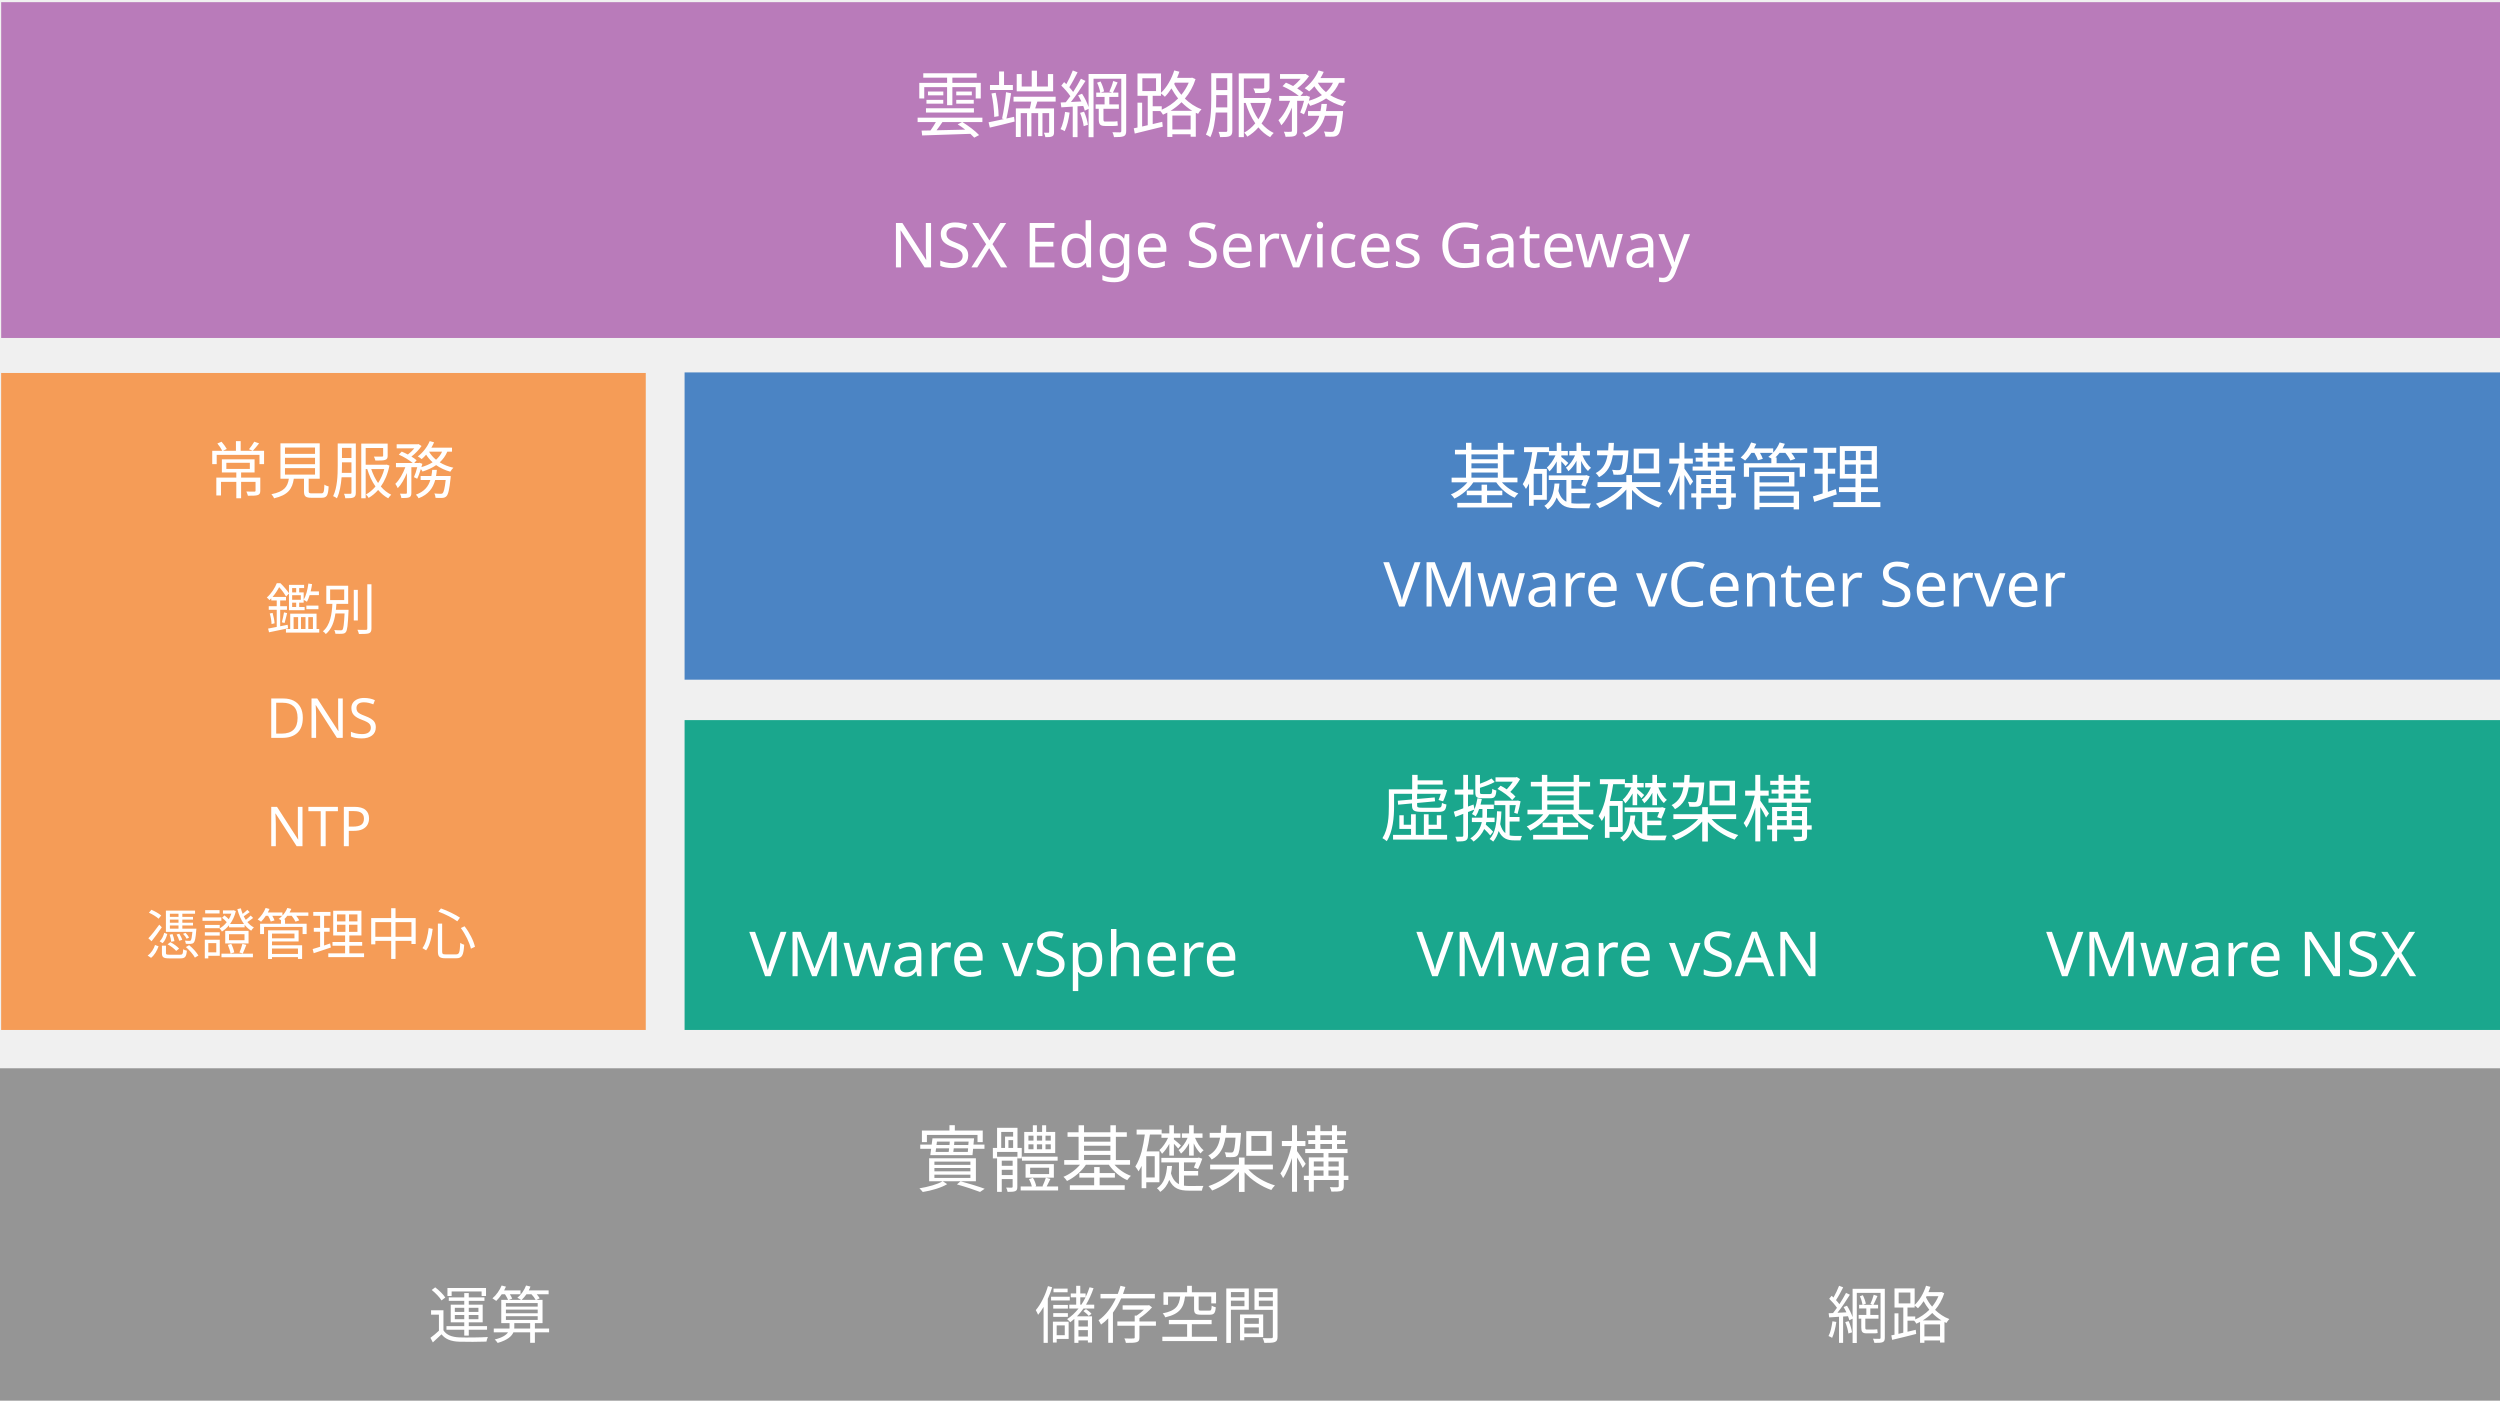
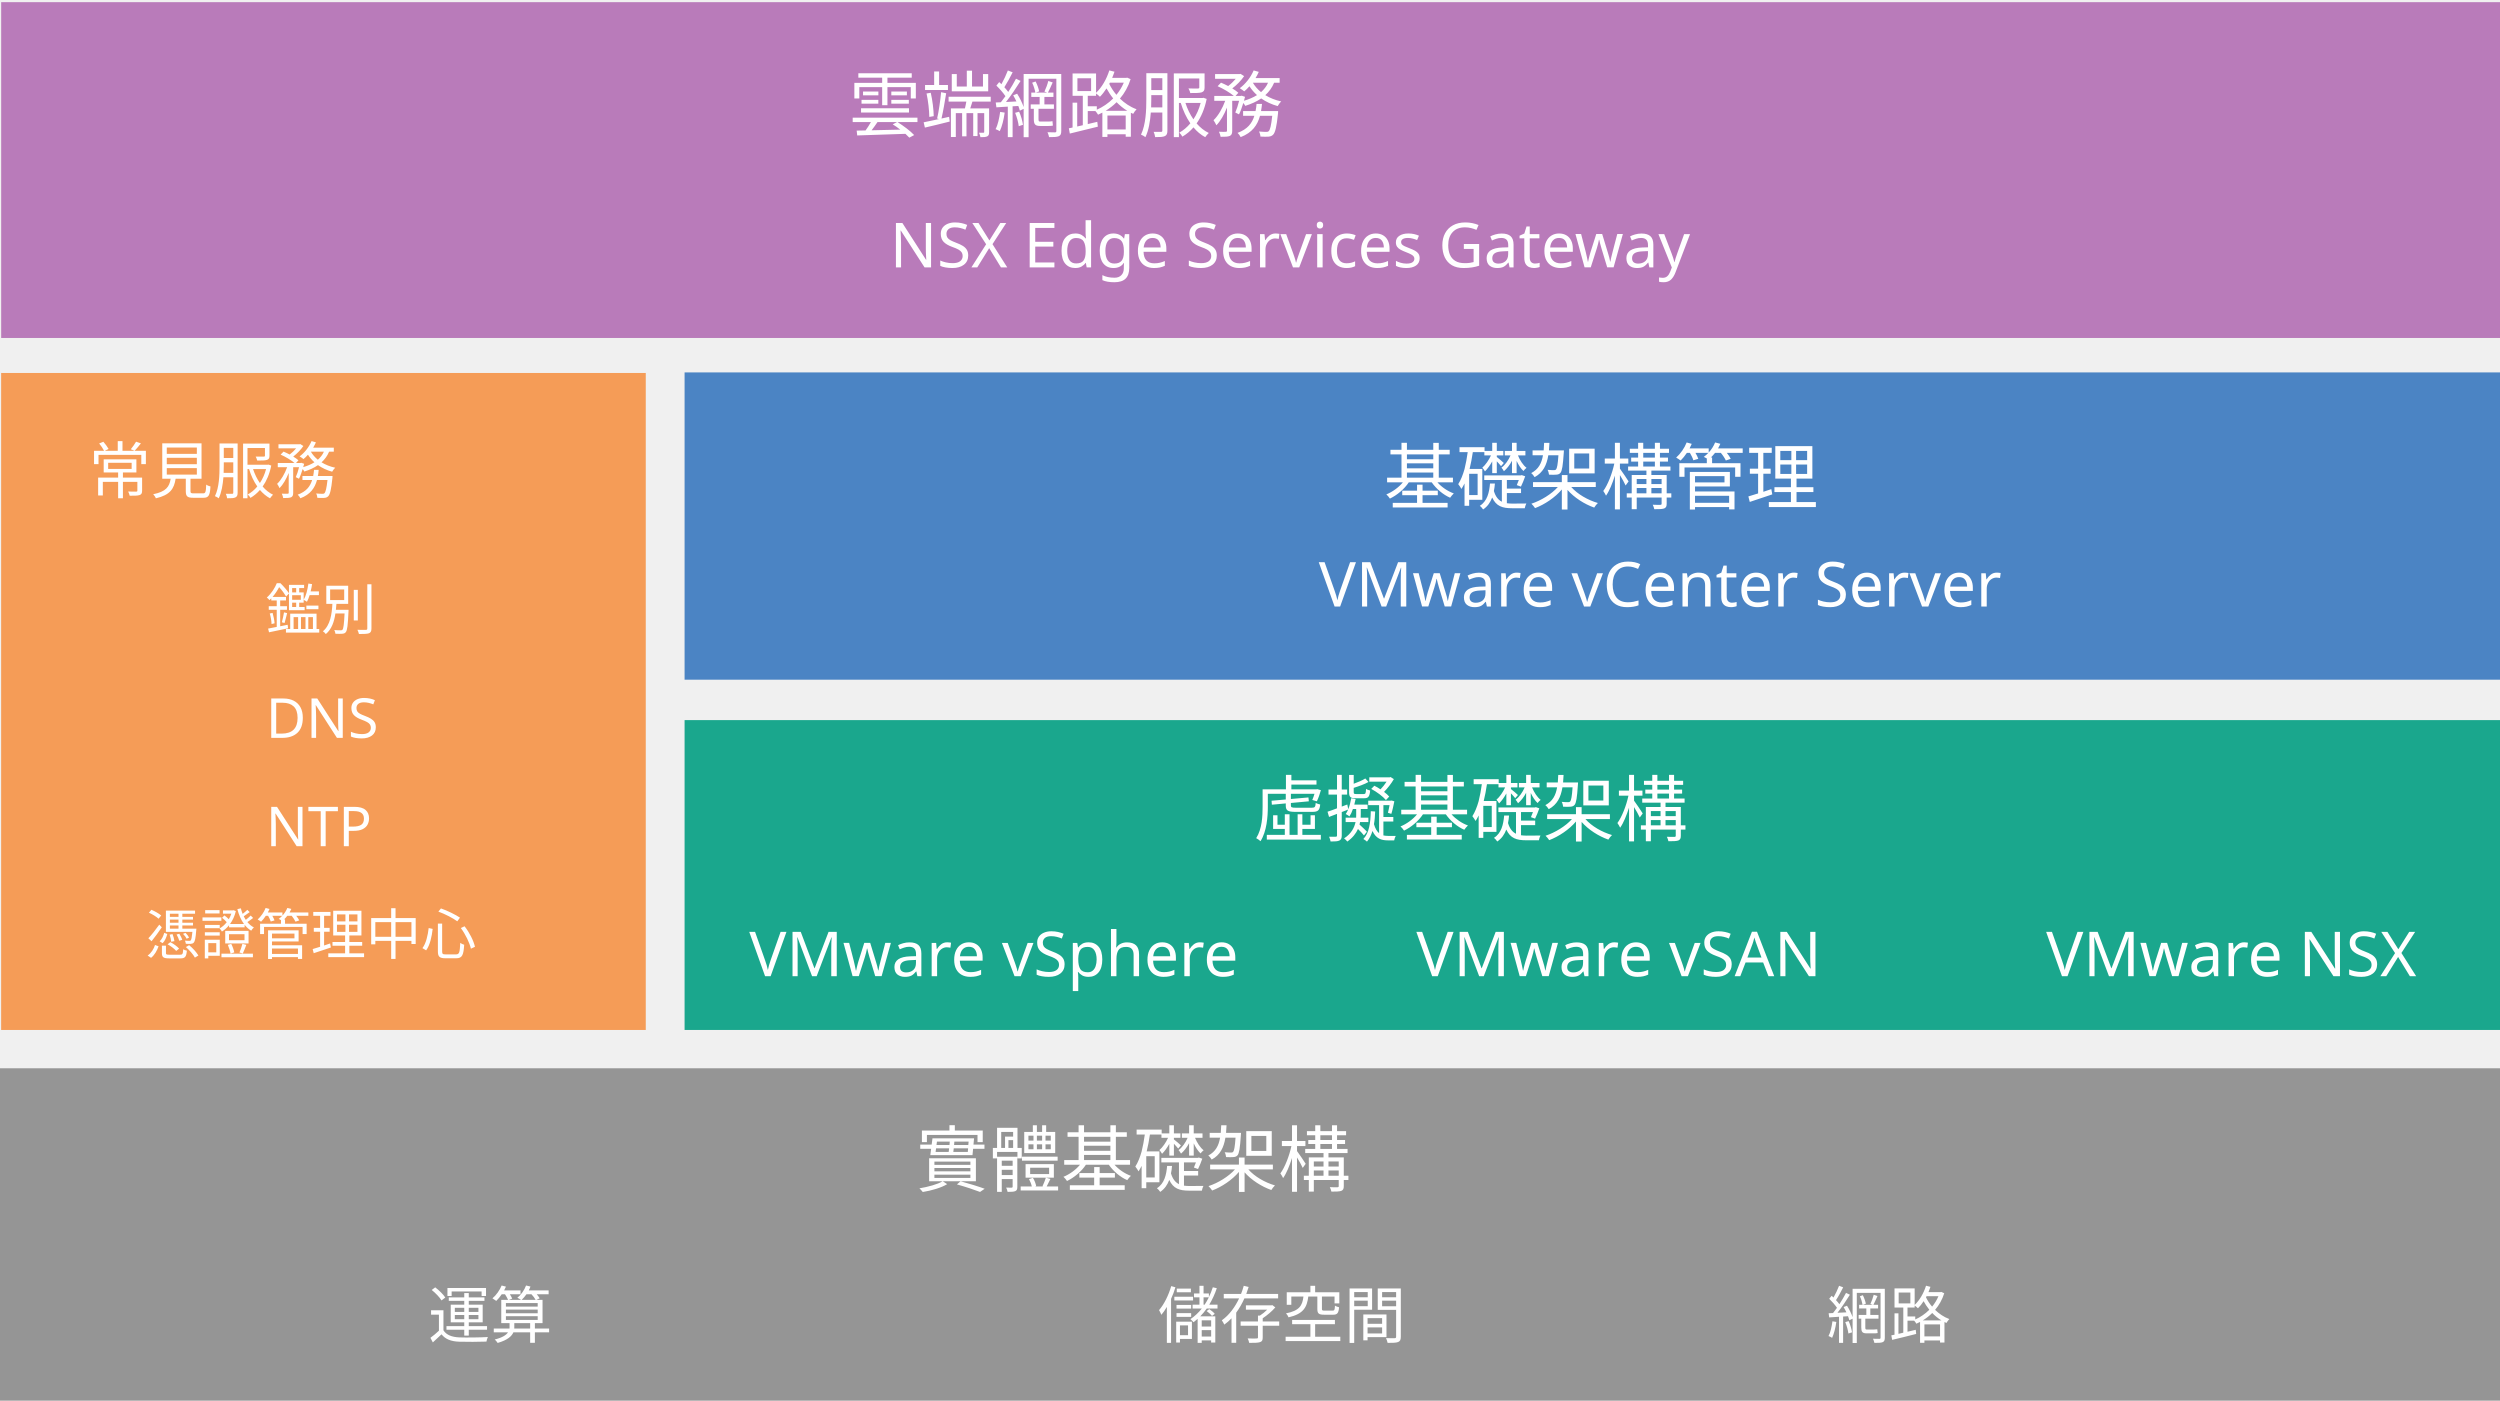
<svg xmlns="http://www.w3.org/2000/svg" width="725px" height="406.22px" enable-background="new 0 0 725 406.219" version="1.1" viewBox="0 0 725 406.22" xml:space="preserve">
  <rect x="198.53" y="108" width="526.47" height="89.113" fill="#4B84C4" />
  <rect x="-.311" y="309.8" width="725.31" height="96.383" fill="#959595" />
  <rect x="198.53" y="208.83" width="526.65" height="89.856" fill="#1AA78D" />
  <rect x=".333" y="108.16" width="186.94" height="190.53" fill="#F59C57" />
-   <text transform="translate(60 143.06)" fill="#FFFFFF" font-family="'IBMPlexSans-Bold'" font-size="18">常見服務</text>
+   <text transform="translate(25.726 143.06)" fill="#FFFFFF" font-family="'IBMPlexSans-Bold'" font-size="18">常見服務</text>
  <text transform="translate(42.112 182.57)" fill="#FFFFFF" font-family="'IBMPlexSans'" font-size="16">
    <tspan x="35" y="0">鑑別</tspan>
    <tspan x="35" y="31.417">DNS</tspan>
    <tspan x="35" y="62.833">NTP</tspan>
    <tspan x="0" y="94.25">憑證管理中心</tspan>
  </text>
  <rect x=".343" y=".627" width="724.84" height="97.386" fill="#B97BBA" />
-   <text transform="translate(360 146.06)" fill="#FFFFFF">
+   <text transform="translate(341.29 146.06)" fill="#FFFFFF">
    <tspan x="60" y="0" font-family="'IBMPlexSans-Bold'" font-size="21">基礎架構管理</tspan>
    <tspan x="27.111" y="29.833" font-family="'IBMPlexSans'" font-size="18">   VMware vCenter Server</tspan>
  </text>
-   <text transform="translate(400 242.35)" fill="#FFFFFF" font-family="'IBMPlexSans-Bold'" font-size="21">虛擬基礎架構</text>
+   <text transform="translate(363.39 242.35)" fill="#FFFFFF" font-family="'IBMPlexSans-Bold'" font-size="21">虛擬基礎架構</text>
  <text transform="translate(410.74 283.1)" fill="#FFFFFF" font-family="'IBMPlexSans'" font-size="18">VMware vSAN</text>
  <text transform="translate(593.38 283.1)" fill="#FFFFFF" font-family="'IBMPlexSans'" font-size="18">
    <tspan x="0" y="0">VMware NSX</tspan>
    <tspan x="96.155" y="-2.633">  </tspan>
  </text>
  <text transform="translate(217.28 283.1)" fill="#FFFFFF" font-family="'IBMPlexSans'" font-size="18">
    <tspan x="0" y="0">VMware vSphere</tspan>
    <tspan x="126.844" y="-2.633">  </tspan>
  </text>
  <g fill="#FFFFFF">
    <text transform="translate(265.65 343.96)" font-family="'IBMPlexSans-Bold'" font-size="21">實體基礎架構</text>
-     <text transform="translate(265 38.078)" font-family="'IBMPlexSans-Bold'" font-size="21">雲端網路服務</text>
+     <text transform="translate(246.17 38.078)" font-family="'IBMPlexSans-Bold'" font-size="21">雲端網路服務</text>
    <g font-family="'IBMPlexSans'" font-size="18">
      <text transform="translate(124.18 388)">運算</text>
-       <text transform="translate(300 388)">儲存空間</text>
+       <text transform="translate(335.75 388)">儲存空間</text>
      <text transform="translate(258.07 77.538)">NSX Edge Services Gateway</text>
      <text transform="translate(529.8 388)">網路</text>
    </g>
  </g>
</svg>
